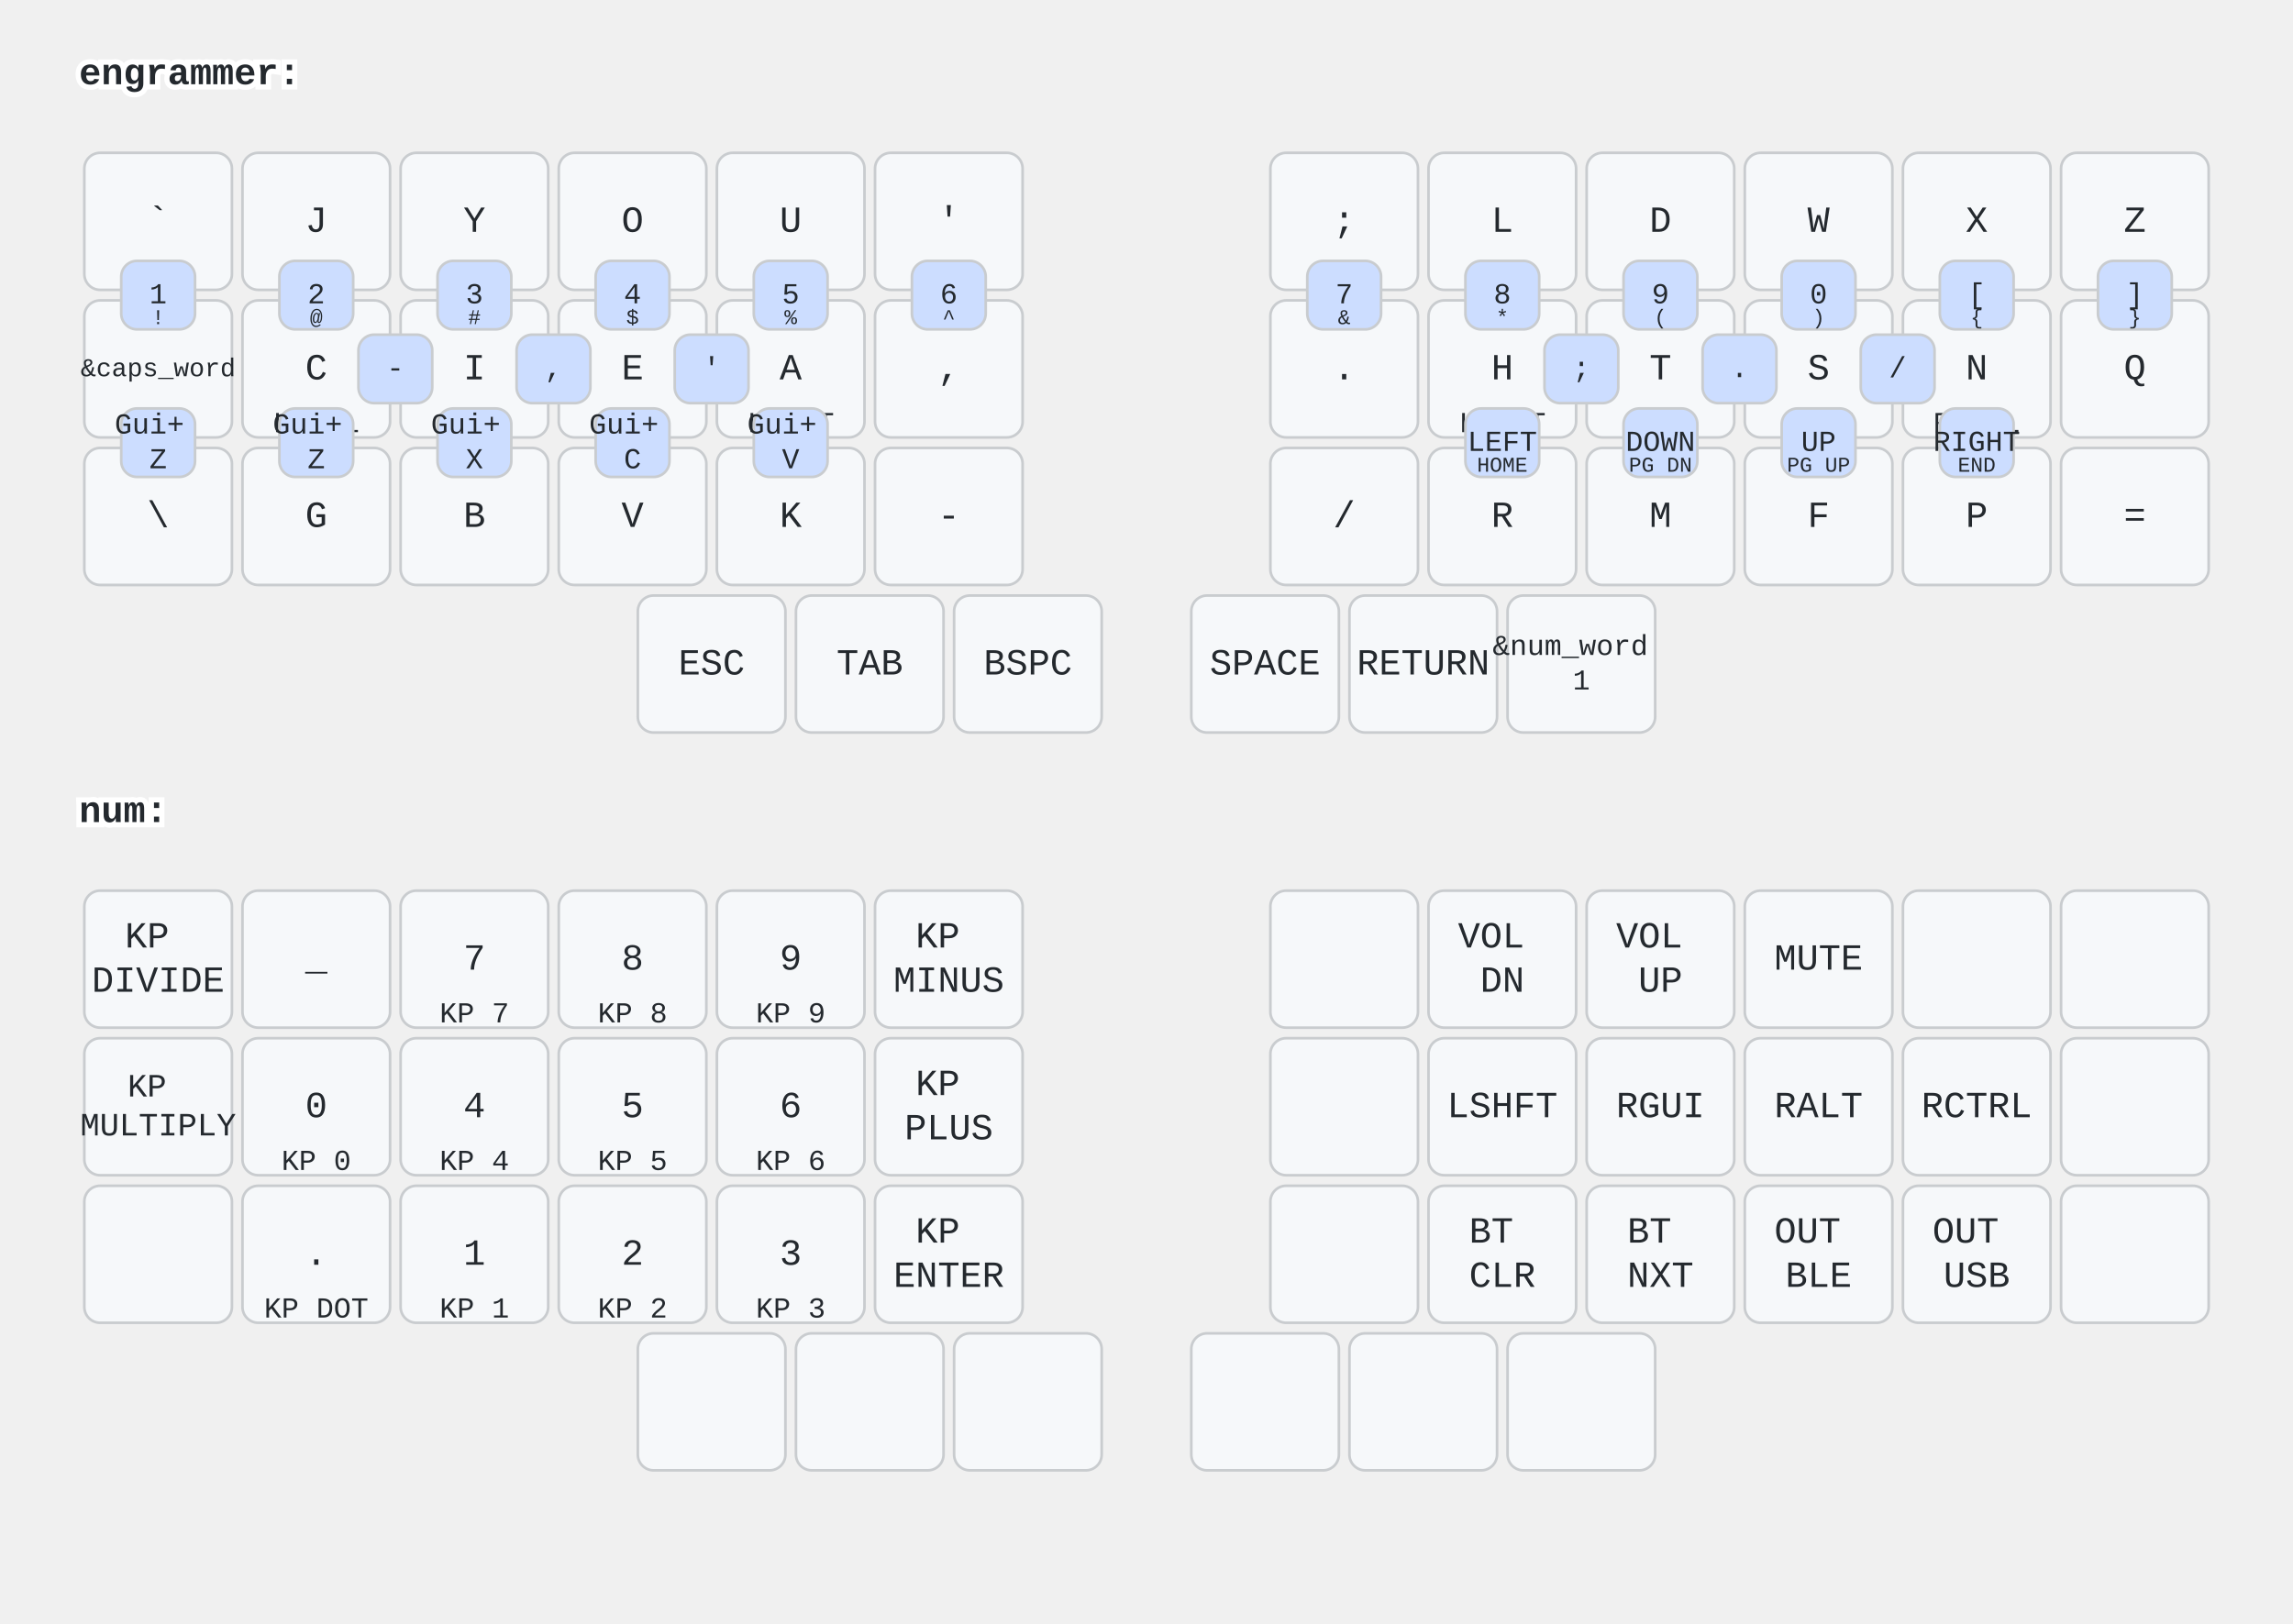
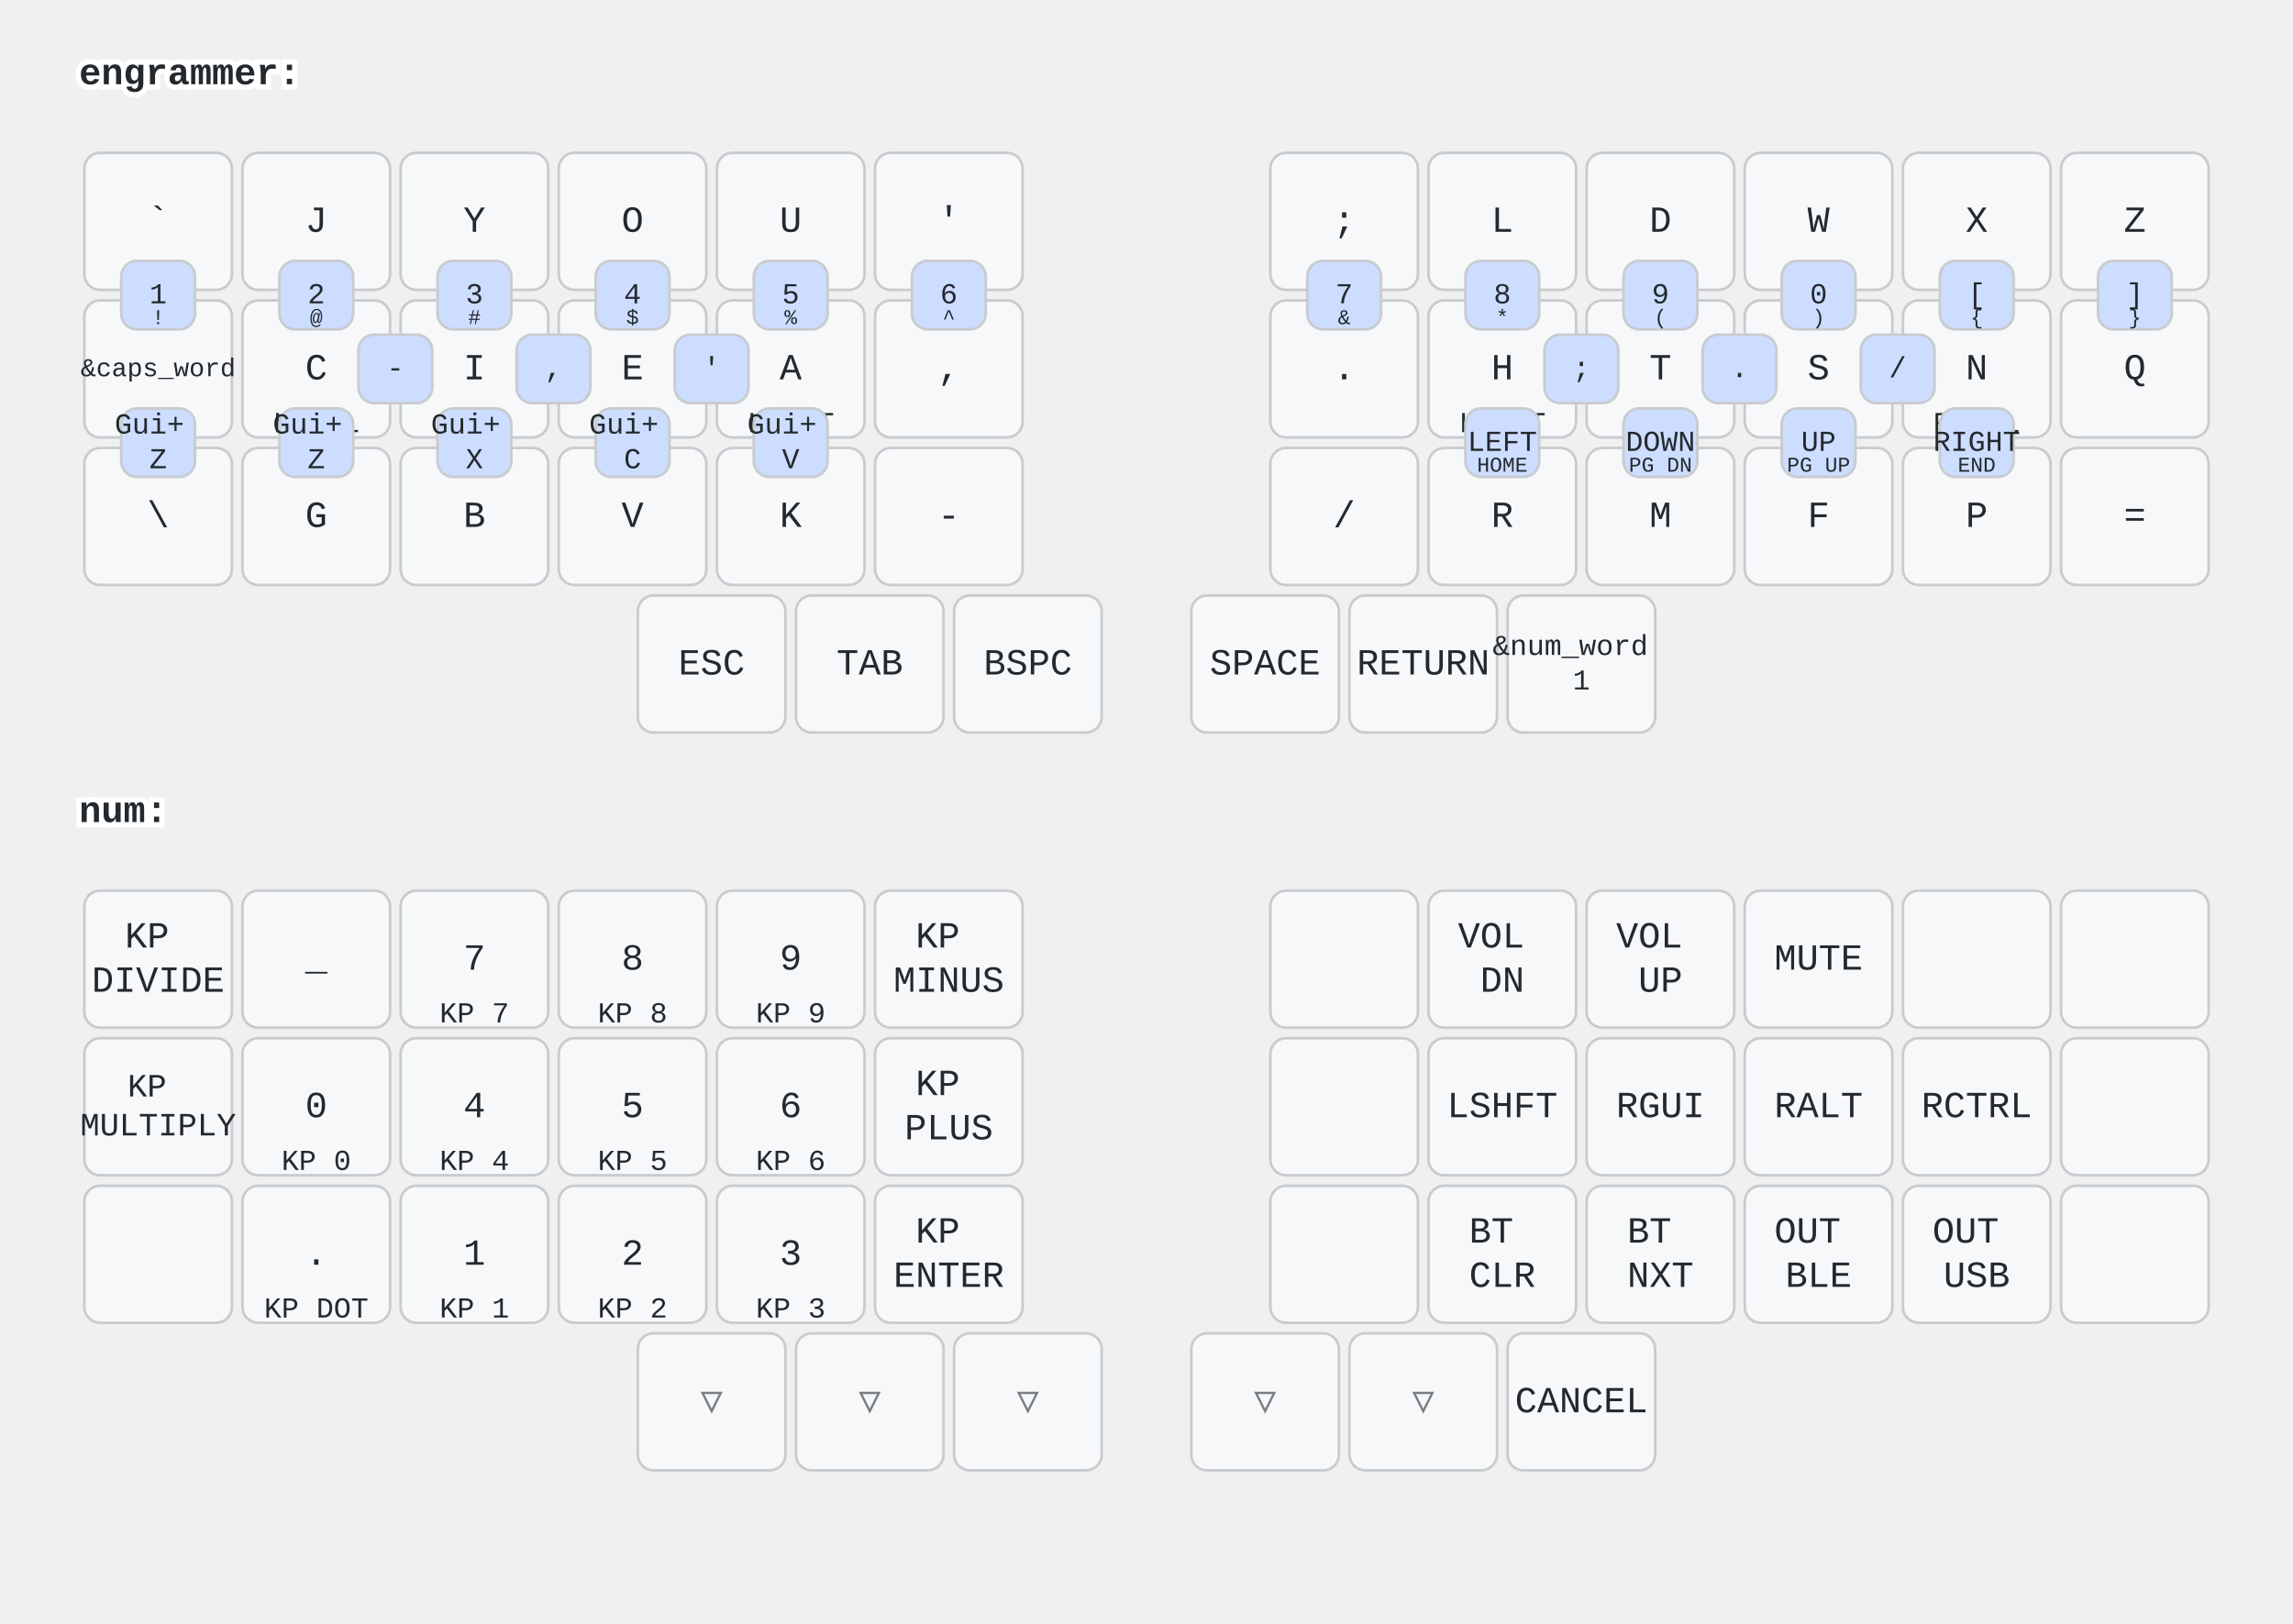
<svg xmlns="http://www.w3.org/2000/svg" width="870" height="616" viewBox="0 0 870 616" class="keymap">
  <style>/* inherit to force styles through use tags */
svg path {
    fill: inherit;
}

/* font and background color specifications */
svg.keymap {
    font-family: SFMono-Regular,Consolas,Liberation Mono,Menlo,monospace;
    font-size: 14px;
    font-kerning: normal;
    text-rendering: optimizeLegibility;
    fill: #24292e;
}

/* default key styling */
rect.key {
    fill: #f6f8fa;
}

rect.key, rect.combo {
    stroke: #c9cccf;
    stroke-width: 1;
}

/* default key side styling, only used is draw_key_sides is set */
rect.side {
    filter: brightness(90%);
}

/* color accent for combo boxes */
rect.combo, rect.combo-separate {
    fill: #cdf;
}

/* color accent for held keys */
rect.held, rect.combo.held {
    fill: #fdd;
}

/* color accent for ghost (optional) keys */
rect.ghost, rect.combo.ghost {
    stroke-dasharray: 4, 4;
    stroke-width: 2;
}

text {
    text-anchor: middle;
    dominant-baseline: middle;
}

/* styling for layer labels */
text.label {
    font-weight: bold;
    text-anchor: start;
    stroke: white;
    stroke-width: 4;
    paint-order: stroke;
}

/* styling for optional footer */
text.footer {
    text-anchor: end;
    dominant-baseline: auto;
    stroke: white;
    stroke-width: 4;
    paint-order: stroke;
}

/* styling for combo tap, and key hold/shifted label text */
text.combo, text.hold, text.shifted {
    font-size: 11px;
}

text.hold {
    text-anchor: middle;
    dominant-baseline: auto;
}

text.shifted {
    text-anchor: middle;
    dominant-baseline: hanging;
}

text.layer-activator {
    text-decoration: underline;
}

/* styling for hold/shifted label text in combo box */
text.combo.hold, text.combo.shifted {
    font-size: 8px;
}

/* lighter symbol for transparent keys */
text.trans {
    fill: #7b7e81;
}

/* styling for combo dendrons */
path.combo {
    stroke-width: 1;
    stroke: gray;
    fill: none;
}

/* Start Tabler Icons Cleanup */
/* cannot use height/width with glyphs */
.icon-tabler &gt; path {
    fill: inherit;
    stroke: inherit;
    stroke-width: 2;
}
/* hide tabler's default box */
.icon-tabler &gt; path[stroke="none"][fill="none"] {
    visibility: hidden;
}
/* End Tabler Icons Cleanup */
</style>
  <g transform="translate(30, 0)" class="layer-engrammer">
    <text x="0" y="28" class="label" id="engrammer">engrammer:</text>
    <g transform="translate(0, 56)">
      <g transform="translate(30, 28)" class="key keypos-0">
        <rect rx="6" ry="6" x="-28" y="-26" width="56" height="52" class="key" />
        <text x="0" y="0" class="key tap">`</text>
        <text x="0" y="24" class="key hold">F1</text>
      </g>
      <g transform="translate(90, 28)" class="key keypos-1">
        <rect rx="6" ry="6" x="-28" y="-26" width="56" height="52" class="key" />
        <text x="0" y="0" class="key tap">J</text>
        <text x="0" y="24" class="key hold">F2</text>
      </g>
      <g transform="translate(150, 28)" class="key keypos-2">
        <rect rx="6" ry="6" x="-28" y="-26" width="56" height="52" class="key" />
        <text x="0" y="0" class="key tap">Y</text>
        <text x="0" y="24" class="key hold">F3</text>
      </g>
      <g transform="translate(210, 28)" class="key keypos-3">
        <rect rx="6" ry="6" x="-28" y="-26" width="56" height="52" class="key" />
        <text x="0" y="0" class="key tap">O</text>
        <text x="0" y="24" class="key hold">F4</text>
      </g>
      <g transform="translate(270, 28)" class="key keypos-4">
        <rect rx="6" ry="6" x="-28" y="-26" width="56" height="52" class="key" />
        <text x="0" y="0" class="key tap">U</text>
        <text x="0" y="24" class="key hold">5</text>
      </g>
      <g transform="translate(330, 28)" class="key keypos-5">
        <rect rx="6" ry="6" x="-28" y="-26" width="56" height="52" class="key" />
        <text x="0" y="0" class="key tap">'</text>
        <text x="0" y="24" class="key hold">F6</text>
      </g>
      <g transform="translate(480, 28)" class="key keypos-6">
        <rect rx="6" ry="6" x="-28" y="-26" width="56" height="52" class="key" />
        <text x="0" y="0" class="key tap">;</text>
        <text x="0" y="24" class="key hold">F7</text>
      </g>
      <g transform="translate(540, 28)" class="key keypos-7">
        <rect rx="6" ry="6" x="-28" y="-26" width="56" height="52" class="key" />
        <text x="0" y="0" class="key tap">L</text>
        <text x="0" y="24" class="key hold">F8</text>
      </g>
      <g transform="translate(600, 28)" class="key keypos-8">
        <rect rx="6" ry="6" x="-28" y="-26" width="56" height="52" class="key" />
        <text x="0" y="0" class="key tap">D</text>
        <text x="0" y="24" class="key hold">F9</text>
      </g>
      <g transform="translate(660, 28)" class="key keypos-9">
        <rect rx="6" ry="6" x="-28" y="-26" width="56" height="52" class="key" />
        <text x="0" y="0" class="key tap">W</text>
        <text x="0" y="24" class="key hold">F10</text>
      </g>
      <g transform="translate(720, 28)" class="key keypos-10">
        <rect rx="6" ry="6" x="-28" y="-26" width="56" height="52" class="key" />
        <text x="0" y="0" class="key tap">X</text>
        <text x="0" y="24" class="key hold">F11</text>
      </g>
      <g transform="translate(780, 28)" class="key keypos-11">
        <rect rx="6" ry="6" x="-28" y="-26" width="56" height="52" class="key" />
        <text x="0" y="0" class="key tap">Z</text>
        <text x="0" y="24" class="key hold">F12</text>
      </g>
      <g transform="translate(30, 84)" class="key keypos-12">
        <rect rx="6" ry="6" x="-28" y="-26" width="56" height="52" class="key" />
        <text x="0" y="0" class="key tap">
          <tspan style="font-size: 70%">&amp;caps_word</tspan>
        </text>
      </g>
      <g transform="translate(90, 84)" class="key keypos-13">
        <rect rx="6" ry="6" x="-28" y="-26" width="56" height="52" class="key" />
        <text x="0" y="0" class="key tap">C</text>
        <text x="0" y="24" class="key hold">LCTRL</text>
      </g>
      <g transform="translate(150, 84)" class="key keypos-14">
        <rect rx="6" ry="6" x="-28" y="-26" width="56" height="52" class="key" />
        <text x="0" y="0" class="key tap">I</text>
        <text x="0" y="24" class="key hold">LALT</text>
      </g>
      <g transform="translate(210, 84)" class="key keypos-15">
        <rect rx="6" ry="6" x="-28" y="-26" width="56" height="52" class="key" />
        <text x="0" y="0" class="key tap">E</text>
        <text x="0" y="24" class="key hold">LGUI</text>
      </g>
      <g transform="translate(270, 84)" class="key keypos-16">
        <rect rx="6" ry="6" x="-28" y="-26" width="56" height="52" class="key" />
        <text x="0" y="0" class="key tap">A</text>
        <text x="0" y="24" class="key hold">LSHFT</text>
      </g>
      <g transform="translate(330, 84)" class="key keypos-17">
        <rect rx="6" ry="6" x="-28" y="-26" width="56" height="52" class="key" />
        <text x="0" y="0" class="key tap">,</text>
      </g>
      <g transform="translate(480, 84)" class="key keypos-18">
        <rect rx="6" ry="6" x="-28" y="-26" width="56" height="52" class="key" />
        <text x="0" y="0" class="key tap">.</text>
      </g>
      <g transform="translate(540, 84)" class="key keypos-19">
        <rect rx="6" ry="6" x="-28" y="-26" width="56" height="52" class="key" />
        <text x="0" y="0" class="key tap">H</text>
        <text x="0" y="24" class="key hold">LSHFT</text>
      </g>
      <g transform="translate(600, 84)" class="key keypos-20">
        <rect rx="6" ry="6" x="-28" y="-26" width="56" height="52" class="key" />
        <text x="0" y="0" class="key tap">T</text>
        <text x="0" y="24" class="key hold">RGUI</text>
      </g>
      <g transform="translate(660, 84)" class="key keypos-21">
        <rect rx="6" ry="6" x="-28" y="-26" width="56" height="52" class="key" />
        <text x="0" y="0" class="key tap">S</text>
        <text x="0" y="24" class="key hold">RALT</text>
      </g>
      <g transform="translate(720, 84)" class="key keypos-22">
        <rect rx="6" ry="6" x="-28" y="-26" width="56" height="52" class="key" />
        <text x="0" y="0" class="key tap">N</text>
        <text x="0" y="24" class="key hold">RCTRL</text>
      </g>
      <g transform="translate(780, 84)" class="key keypos-23">
        <rect rx="6" ry="6" x="-28" y="-26" width="56" height="52" class="key" />
        <text x="0" y="0" class="key tap">Q</text>
      </g>
      <g transform="translate(30, 140)" class="key keypos-24">
        <rect rx="6" ry="6" x="-28" y="-26" width="56" height="52" class="key" />
        <text x="0" y="0" class="key tap">\</text>
      </g>
      <g transform="translate(90, 140)" class="key keypos-25">
        <rect rx="6" ry="6" x="-28" y="-26" width="56" height="52" class="key" />
        <text x="0" y="0" class="key tap">G</text>
      </g>
      <g transform="translate(150, 140)" class="key keypos-26">
        <rect rx="6" ry="6" x="-28" y="-26" width="56" height="52" class="key" />
        <text x="0" y="0" class="key tap">B</text>
      </g>
      <g transform="translate(210, 140)" class="key keypos-27">
        <rect rx="6" ry="6" x="-28" y="-26" width="56" height="52" class="key" />
        <text x="0" y="0" class="key tap">V</text>
      </g>
      <g transform="translate(270, 140)" class="key keypos-28">
        <rect rx="6" ry="6" x="-28" y="-26" width="56" height="52" class="key" />
        <text x="0" y="0" class="key tap">K</text>
      </g>
      <g transform="translate(330, 140)" class="key keypos-29">
        <rect rx="6" ry="6" x="-28" y="-26" width="56" height="52" class="key" />
        <text x="0" y="0" class="key tap">-</text>
      </g>
      <g transform="translate(480, 140)" class="key keypos-30">
        <rect rx="6" ry="6" x="-28" y="-26" width="56" height="52" class="key" />
        <text x="0" y="0" class="key tap">/</text>
      </g>
      <g transform="translate(540, 140)" class="key keypos-31">
        <rect rx="6" ry="6" x="-28" y="-26" width="56" height="52" class="key" />
        <text x="0" y="0" class="key tap">R</text>
      </g>
      <g transform="translate(600, 140)" class="key keypos-32">
        <rect rx="6" ry="6" x="-28" y="-26" width="56" height="52" class="key" />
        <text x="0" y="0" class="key tap">M</text>
      </g>
      <g transform="translate(660, 140)" class="key keypos-33">
        <rect rx="6" ry="6" x="-28" y="-26" width="56" height="52" class="key" />
        <text x="0" y="0" class="key tap">F</text>
      </g>
      <g transform="translate(720, 140)" class="key keypos-34">
        <rect rx="6" ry="6" x="-28" y="-26" width="56" height="52" class="key" />
        <text x="0" y="0" class="key tap">P</text>
      </g>
      <g transform="translate(780, 140)" class="key keypos-35">
        <rect rx="6" ry="6" x="-28" y="-26" width="56" height="52" class="key" />
        <text x="0" y="0" class="key tap">=</text>
      </g>
      <g transform="translate(240, 196)" class="key keypos-36">
        <rect rx="6" ry="6" x="-28" y="-26" width="56" height="52" class="key" />
        <text x="0" y="0" class="key tap">ESC</text>
      </g>
      <g transform="translate(300, 196)" class="key keypos-37">
        <rect rx="6" ry="6" x="-28" y="-26" width="56" height="52" class="key" />
        <text x="0" y="0" class="key tap">TAB</text>
      </g>
      <g transform="translate(360, 196)" class="key keypos-38">
        <rect rx="6" ry="6" x="-28" y="-26" width="56" height="52" class="key" />
        <text x="0" y="0" class="key tap">BSPC</text>
      </g>
      <g transform="translate(450, 196)" class="key keypos-39">
        <rect rx="6" ry="6" x="-28" y="-26" width="56" height="52" class="key" />
        <text x="0" y="0" class="key tap">SPACE</text>
      </g>
      <g transform="translate(510, 196)" class="key keypos-40">
        <rect rx="6" ry="6" x="-28" y="-26" width="56" height="52" class="key" />
        <text x="0" y="0" class="key tap">RETURN</text>
      </g>
      <g transform="translate(570, 196)" class="key keypos-41">
        <rect rx="6" ry="6" x="-28" y="-26" width="56" height="52" class="key" />
        <text x="0" y="0" class="key tap">
          <tspan x="0" dy="-0.6em" style="font-size: 78%">&amp;num_word</tspan>
          <tspan x="0" dy="1.2em" style="font-size: 78%">1</tspan>
        </text>
      </g>
      <g class="combo combopos-0">
        <rect rx="6" ry="6" x="106" y="71" width="28" height="26" class="combo" />
        <text x="120" y="84" class="combo tap">-</text>
      </g>
      <g class="combo combopos-1">
        <rect rx="6" ry="6" x="166" y="71" width="28" height="26" class="combo" />
        <text x="180" y="84" class="combo tap">,</text>
      </g>
      <g class="combo combopos-2">
        <rect rx="6" ry="6" x="226" y="71" width="28" height="26" class="combo" />
        <text x="240" y="84" class="combo tap">'</text>
      </g>
      <g class="combo combopos-3">
        <rect rx="6" ry="6" x="556" y="71" width="28" height="26" class="combo" />
        <text x="570" y="84" class="combo tap">;</text>
      </g>
      <g class="combo combopos-4">
        <rect rx="6" ry="6" x="616" y="71" width="28" height="26" class="combo" />
        <text x="630" y="84" class="combo tap">.</text>
      </g>
      <g class="combo combopos-5">
        <rect rx="6" ry="6" x="676" y="71" width="28" height="26" class="combo" />
        <text x="690" y="84" class="combo tap">/</text>
      </g>
      <g class="combo combopos-6">
        <rect rx="6" ry="6" x="16" y="43" width="28" height="26" class="combo" />
        <text x="30" y="56" class="combo tap">1</text>
        <text x="30" y="67" class="combo hold">!</text>
      </g>
      <g class="combo combopos-7">
        <rect rx="6" ry="6" x="76" y="43" width="28" height="26" class="combo" />
        <text x="90" y="56" class="combo tap">2</text>
        <text x="90" y="67" class="combo hold">@</text>
      </g>
      <g class="combo combopos-8">
        <rect rx="6" ry="6" x="136" y="43" width="28" height="26" class="combo" />
        <text x="150" y="56" class="combo tap">3</text>
        <text x="150" y="67" class="combo hold">#</text>
      </g>
      <g class="combo combopos-9">
        <rect rx="6" ry="6" x="196" y="43" width="28" height="26" class="combo" />
        <text x="210" y="56" class="combo tap">4</text>
        <text x="210" y="67" class="combo hold">$</text>
      </g>
      <g class="combo combopos-10">
        <rect rx="6" ry="6" x="256" y="43" width="28" height="26" class="combo" />
        <text x="270" y="56" class="combo tap">5</text>
        <text x="270" y="67" class="combo hold">%</text>
      </g>
      <g class="combo combopos-11">
        <rect rx="6" ry="6" x="316" y="43" width="28" height="26" class="combo" />
        <text x="330" y="56" class="combo tap">6</text>
        <text x="330" y="67" class="combo hold">^</text>
      </g>
      <g class="combo combopos-12">
        <rect rx="6" ry="6" x="466" y="43" width="28" height="26" class="combo" />
        <text x="480" y="56" class="combo tap">7</text>
        <text x="480" y="67" class="combo hold">&amp;</text>
      </g>
      <g class="combo combopos-13">
        <rect rx="6" ry="6" x="526" y="43" width="28" height="26" class="combo" />
        <text x="540" y="56" class="combo tap">8</text>
        <text x="540" y="67" class="combo hold">*</text>
      </g>
      <g class="combo combopos-14">
        <rect rx="6" ry="6" x="586" y="43" width="28" height="26" class="combo" />
        <text x="600" y="56" class="combo tap">9</text>
        <text x="600" y="67" class="combo hold">(</text>
      </g>
      <g class="combo combopos-15">
        <rect rx="6" ry="6" x="646" y="43" width="28" height="26" class="combo" />
        <text x="660" y="56" class="combo tap">0</text>
        <text x="660" y="67" class="combo hold">)</text>
      </g>
      <g class="combo combopos-16">
        <rect rx="6" ry="6" x="706" y="43" width="28" height="26" class="combo" />
        <text x="720" y="56" class="combo tap">[</text>
        <text x="720" y="67" class="combo hold">{</text>
      </g>
      <g class="combo combopos-17">
        <rect rx="6" ry="6" x="766" y="43" width="28" height="26" class="combo" />
        <text x="780" y="56" class="combo tap">]</text>
        <text x="780" y="67" class="combo hold">}</text>
      </g>
      <g class="combo combopos-18">
        <rect rx="6" ry="6" x="76" y="99" width="28" height="26" class="combo" />
        <text x="90" y="112" class="combo tap">
          <tspan x="90" dy="-0.6em">Gui+</tspan>
          <tspan x="90" dy="1.2em">Z</tspan>
        </text>
      </g>
      <g class="combo combopos-19">
        <rect rx="6" ry="6" x="16" y="99" width="28" height="26" class="combo" />
        <text x="30" y="112" class="combo tap">
          <tspan x="30" dy="-0.6em">Gui+</tspan>
          <tspan x="30" dy="1.2em">Z</tspan>
        </text>
      </g>
      <g class="combo combopos-20">
        <rect rx="6" ry="6" x="136" y="99" width="28" height="26" class="combo" />
        <text x="150" y="112" class="combo tap">
          <tspan x="150" dy="-0.6em">Gui+</tspan>
          <tspan x="150" dy="1.2em">X</tspan>
        </text>
      </g>
      <g class="combo combopos-21">
        <rect rx="6" ry="6" x="196" y="99" width="28" height="26" class="combo" />
        <text x="210" y="112" class="combo tap">
          <tspan x="210" dy="-0.6em">Gui+</tspan>
          <tspan x="210" dy="1.2em">C</tspan>
        </text>
      </g>
      <g class="combo combopos-22">
        <rect rx="6" ry="6" x="256" y="99" width="28" height="26" class="combo" />
        <text x="270" y="112" class="combo tap">
          <tspan x="270" dy="-0.6em">Gui+</tspan>
          <tspan x="270" dy="1.2em">V</tspan>
        </text>
      </g>
      <g class="combo combopos-23">
        <rect rx="6" ry="6" x="526" y="99" width="28" height="26" class="combo" />
        <text x="540" y="112" class="combo tap">LEFT</text>
        <text x="540" y="123" class="combo hold">HOME</text>
      </g>
      <g class="combo combopos-24">
        <rect rx="6" ry="6" x="586" y="99" width="28" height="26" class="combo" />
        <text x="600" y="112" class="combo tap">DOWN</text>
        <text x="600" y="123" class="combo hold">PG DN</text>
      </g>
      <g class="combo combopos-25">
        <rect rx="6" ry="6" x="646" y="99" width="28" height="26" class="combo" />
        <text x="660" y="112" class="combo tap">UP</text>
        <text x="660" y="123" class="combo hold">PG UP</text>
      </g>
      <g class="combo combopos-26">
        <rect rx="6" ry="6" x="706" y="99" width="28" height="26" class="combo" />
        <text x="720" y="112" class="combo tap">RIGHT</text>
        <text x="720" y="123" class="combo hold">END</text>
      </g>
    </g>
  </g>
  <g transform="translate(30, 280)" class="layer-num">
    <text x="0" y="28" class="label" id="num">num:</text>
    <g transform="translate(0, 56)">
      <g transform="translate(30, 28)" class="key keypos-0">
        <rect rx="6" ry="6" x="-28" y="-26" width="56" height="52" class="key" />
        <text x="0" y="0" class="key tap">
          <tspan x="0" dy="-0.6em">KP</tspan>
          <tspan x="0" dy="1.2em">DIVIDE</tspan>
        </text>
      </g>
      <g transform="translate(90, 28)" class="key keypos-1">
        <rect rx="6" ry="6" x="-28" y="-26" width="56" height="52" class="key" />
        <text x="0" y="0" class="key tap">_</text>
      </g>
      <g transform="translate(150, 28)" class="key keypos-2">
        <rect rx="6" ry="6" x="-28" y="-26" width="56" height="52" class="key" />
        <text x="0" y="0" class="key tap">7</text>
        <text x="0" y="24" class="key hold">KP 7</text>
      </g>
      <g transform="translate(210, 28)" class="key keypos-3">
        <rect rx="6" ry="6" x="-28" y="-26" width="56" height="52" class="key" />
        <text x="0" y="0" class="key tap">8</text>
        <text x="0" y="24" class="key hold">KP 8</text>
      </g>
      <g transform="translate(270, 28)" class="key keypos-4">
        <rect rx="6" ry="6" x="-28" y="-26" width="56" height="52" class="key" />
        <text x="0" y="0" class="key tap">9</text>
        <text x="0" y="24" class="key hold">KP 9</text>
      </g>
      <g transform="translate(330, 28)" class="key keypos-5">
        <rect rx="6" ry="6" x="-28" y="-26" width="56" height="52" class="key" />
        <text x="0" y="0" class="key tap">
          <tspan x="0" dy="-0.6em">KP</tspan>
          <tspan x="0" dy="1.2em">MINUS</tspan>
        </text>
      </g>
      <g transform="translate(480, 28)" class="key keypos-6">
        <rect rx="6" ry="6" x="-28" y="-26" width="56" height="52" class="key" />
      </g>
      <g transform="translate(540, 28)" class="key keypos-7">
        <rect rx="6" ry="6" x="-28" y="-26" width="56" height="52" class="key" />
        <text x="0" y="0" class="key tap">
          <tspan x="0" dy="-0.6em">VOL</tspan>
          <tspan x="0" dy="1.2em">DN</tspan>
        </text>
      </g>
      <g transform="translate(600, 28)" class="key keypos-8">
        <rect rx="6" ry="6" x="-28" y="-26" width="56" height="52" class="key" />
        <text x="0" y="0" class="key tap">
          <tspan x="0" dy="-0.6em">VOL</tspan>
          <tspan x="0" dy="1.2em">UP</tspan>
        </text>
      </g>
      <g transform="translate(660, 28)" class="key keypos-9">
        <rect rx="6" ry="6" x="-28" y="-26" width="56" height="52" class="key" />
        <text x="0" y="0" class="key tap">MUTE</text>
      </g>
      <g transform="translate(720, 28)" class="key keypos-10">
        <rect rx="6" ry="6" x="-28" y="-26" width="56" height="52" class="key" />
      </g>
      <g transform="translate(780, 28)" class="key keypos-11">
        <rect rx="6" ry="6" x="-28" y="-26" width="56" height="52" class="key" />
      </g>
      <g transform="translate(30, 84)" class="key keypos-12">
        <rect rx="6" ry="6" x="-28" y="-26" width="56" height="52" class="key" />
        <text x="0" y="0" class="key tap">
          <tspan x="0" dy="-0.6em" style="font-size: 88%">KP</tspan>
          <tspan x="0" dy="1.2em" style="font-size: 88%">MULTIPLY</tspan>
        </text>
      </g>
      <g transform="translate(90, 84)" class="key keypos-13">
        <rect rx="6" ry="6" x="-28" y="-26" width="56" height="52" class="key" />
        <text x="0" y="0" class="key tap">0</text>
        <text x="0" y="24" class="key hold">KP 0</text>
      </g>
      <g transform="translate(150, 84)" class="key keypos-14">
        <rect rx="6" ry="6" x="-28" y="-26" width="56" height="52" class="key" />
        <text x="0" y="0" class="key tap">4</text>
        <text x="0" y="24" class="key hold">KP 4</text>
      </g>
      <g transform="translate(210, 84)" class="key keypos-15">
        <rect rx="6" ry="6" x="-28" y="-26" width="56" height="52" class="key" />
        <text x="0" y="0" class="key tap">5</text>
        <text x="0" y="24" class="key hold">KP 5</text>
      </g>
      <g transform="translate(270, 84)" class="key keypos-16">
        <rect rx="6" ry="6" x="-28" y="-26" width="56" height="52" class="key" />
        <text x="0" y="0" class="key tap">6</text>
        <text x="0" y="24" class="key hold">KP 6</text>
      </g>
      <g transform="translate(330, 84)" class="key keypos-17">
        <rect rx="6" ry="6" x="-28" y="-26" width="56" height="52" class="key" />
        <text x="0" y="0" class="key tap">
          <tspan x="0" dy="-0.6em">KP</tspan>
          <tspan x="0" dy="1.2em">PLUS</tspan>
        </text>
      </g>
      <g transform="translate(480, 84)" class="key keypos-18">
        <rect rx="6" ry="6" x="-28" y="-26" width="56" height="52" class="key" />
      </g>
      <g transform="translate(540, 84)" class="key keypos-19">
        <rect rx="6" ry="6" x="-28" y="-26" width="56" height="52" class="key" />
        <text x="0" y="0" class="key tap">LSHFT</text>
      </g>
      <g transform="translate(600, 84)" class="key keypos-20">
        <rect rx="6" ry="6" x="-28" y="-26" width="56" height="52" class="key" />
        <text x="0" y="0" class="key tap">RGUI</text>
      </g>
      <g transform="translate(660, 84)" class="key keypos-21">
        <rect rx="6" ry="6" x="-28" y="-26" width="56" height="52" class="key" />
        <text x="0" y="0" class="key tap">RALT</text>
      </g>
      <g transform="translate(720, 84)" class="key keypos-22">
        <rect rx="6" ry="6" x="-28" y="-26" width="56" height="52" class="key" />
        <text x="0" y="0" class="key tap">RCTRL</text>
      </g>
      <g transform="translate(780, 84)" class="key keypos-23">
        <rect rx="6" ry="6" x="-28" y="-26" width="56" height="52" class="key" />
      </g>
      <g transform="translate(30, 140)" class="key keypos-24">
        <rect rx="6" ry="6" x="-28" y="-26" width="56" height="52" class="key" />
      </g>
      <g transform="translate(90, 140)" class="key keypos-25">
        <rect rx="6" ry="6" x="-28" y="-26" width="56" height="52" class="key" />
        <text x="0" y="0" class="key tap">.</text>
        <text x="0" y="24" class="key hold">KP DOT</text>
      </g>
      <g transform="translate(150, 140)" class="key keypos-26">
        <rect rx="6" ry="6" x="-28" y="-26" width="56" height="52" class="key" />
        <text x="0" y="0" class="key tap">1</text>
        <text x="0" y="24" class="key hold">KP 1</text>
      </g>
      <g transform="translate(210, 140)" class="key keypos-27">
        <rect rx="6" ry="6" x="-28" y="-26" width="56" height="52" class="key" />
        <text x="0" y="0" class="key tap">2</text>
        <text x="0" y="24" class="key hold">KP 2</text>
      </g>
      <g transform="translate(270, 140)" class="key keypos-28">
        <rect rx="6" ry="6" x="-28" y="-26" width="56" height="52" class="key" />
        <text x="0" y="0" class="key tap">3</text>
        <text x="0" y="24" class="key hold">KP 3</text>
      </g>
      <g transform="translate(330, 140)" class="key keypos-29">
        <rect rx="6" ry="6" x="-28" y="-26" width="56" height="52" class="key" />
        <text x="0" y="0" class="key tap">
          <tspan x="0" dy="-0.6em">KP</tspan>
          <tspan x="0" dy="1.2em">ENTER</tspan>
        </text>
      </g>
      <g transform="translate(480, 140)" class="key keypos-30">
        <rect rx="6" ry="6" x="-28" y="-26" width="56" height="52" class="key" />
      </g>
      <g transform="translate(540, 140)" class="key keypos-31">
        <rect rx="6" ry="6" x="-28" y="-26" width="56" height="52" class="key" />
        <text x="0" y="0" class="key tap">
          <tspan x="0" dy="-0.6em">BT</tspan>
          <tspan x="0" dy="1.2em">CLR</tspan>
        </text>
      </g>
      <g transform="translate(600, 140)" class="key keypos-32">
        <rect rx="6" ry="6" x="-28" y="-26" width="56" height="52" class="key" />
        <text x="0" y="0" class="key tap">
          <tspan x="0" dy="-0.6em">BT</tspan>
          <tspan x="0" dy="1.2em">NXT</tspan>
        </text>
      </g>
      <g transform="translate(660, 140)" class="key keypos-33">
        <rect rx="6" ry="6" x="-28" y="-26" width="56" height="52" class="key" />
        <text x="0" y="0" class="key tap">
          <tspan x="0" dy="-0.6em">OUT</tspan>
          <tspan x="0" dy="1.2em">BLE</tspan>
        </text>
      </g>
      <g transform="translate(720, 140)" class="key keypos-34">
        <rect rx="6" ry="6" x="-28" y="-26" width="56" height="52" class="key" />
        <text x="0" y="0" class="key tap">
          <tspan x="0" dy="-0.6em">OUT</tspan>
          <tspan x="0" dy="1.2em">USB</tspan>
        </text>
      </g>
      <g transform="translate(780, 140)" class="key keypos-35">
        <rect rx="6" ry="6" x="-28" y="-26" width="56" height="52" class="key" />
      </g>
-       <g transform="translate(240, 196)" class="key keypos-36">
-         <rect rx="6" ry="6" x="-28" y="-26" width="56" height="52" class="key" />
-       </g>
-       <g transform="translate(300, 196)" class="key keypos-37">
-         <rect rx="6" ry="6" x="-28" y="-26" width="56" height="52" class="key" />
-       </g>
-       <g transform="translate(360, 196)" class="key keypos-38">
-         <rect rx="6" ry="6" x="-28" y="-26" width="56" height="52" class="key" />
-       </g>
-       <g transform="translate(450, 196)" class="key keypos-39">
-         <rect rx="6" ry="6" x="-28" y="-26" width="56" height="52" class="key" />
-       </g>
-       <g transform="translate(510, 196)" class="key keypos-40">
-         <rect rx="6" ry="6" x="-28" y="-26" width="56" height="52" class="key" />
+       <g transform="translate(240, 196)" class="key trans keypos-36">
+         <rect rx="6" ry="6" x="-28" y="-26" width="56" height="52" class="key trans" />
+         <text x="0" y="0" class="key trans tap">▽</text>
+       </g>
+       <g transform="translate(300, 196)" class="key trans keypos-37">
+         <rect rx="6" ry="6" x="-28" y="-26" width="56" height="52" class="key trans" />
+         <text x="0" y="0" class="key trans tap">▽</text>
+       </g>
+       <g transform="translate(360, 196)" class="key trans keypos-38">
+         <rect rx="6" ry="6" x="-28" y="-26" width="56" height="52" class="key trans" />
+         <text x="0" y="0" class="key trans tap">▽</text>
+       </g>
+       <g transform="translate(450, 196)" class="key trans keypos-39">
+         <rect rx="6" ry="6" x="-28" y="-26" width="56" height="52" class="key trans" />
+         <text x="0" y="0" class="key trans tap">▽</text>
+       </g>
+       <g transform="translate(510, 196)" class="key trans keypos-40">
+         <rect rx="6" ry="6" x="-28" y="-26" width="56" height="52" class="key trans" />
+         <text x="0" y="0" class="key trans tap">▽</text>
      </g>
      <g transform="translate(570, 196)" class="key keypos-41">
        <rect rx="6" ry="6" x="-28" y="-26" width="56" height="52" class="key" />
+         <text x="0" y="0" class="key tap">CANCEL</text>
      </g>
    </g>
  </g>
</svg>
